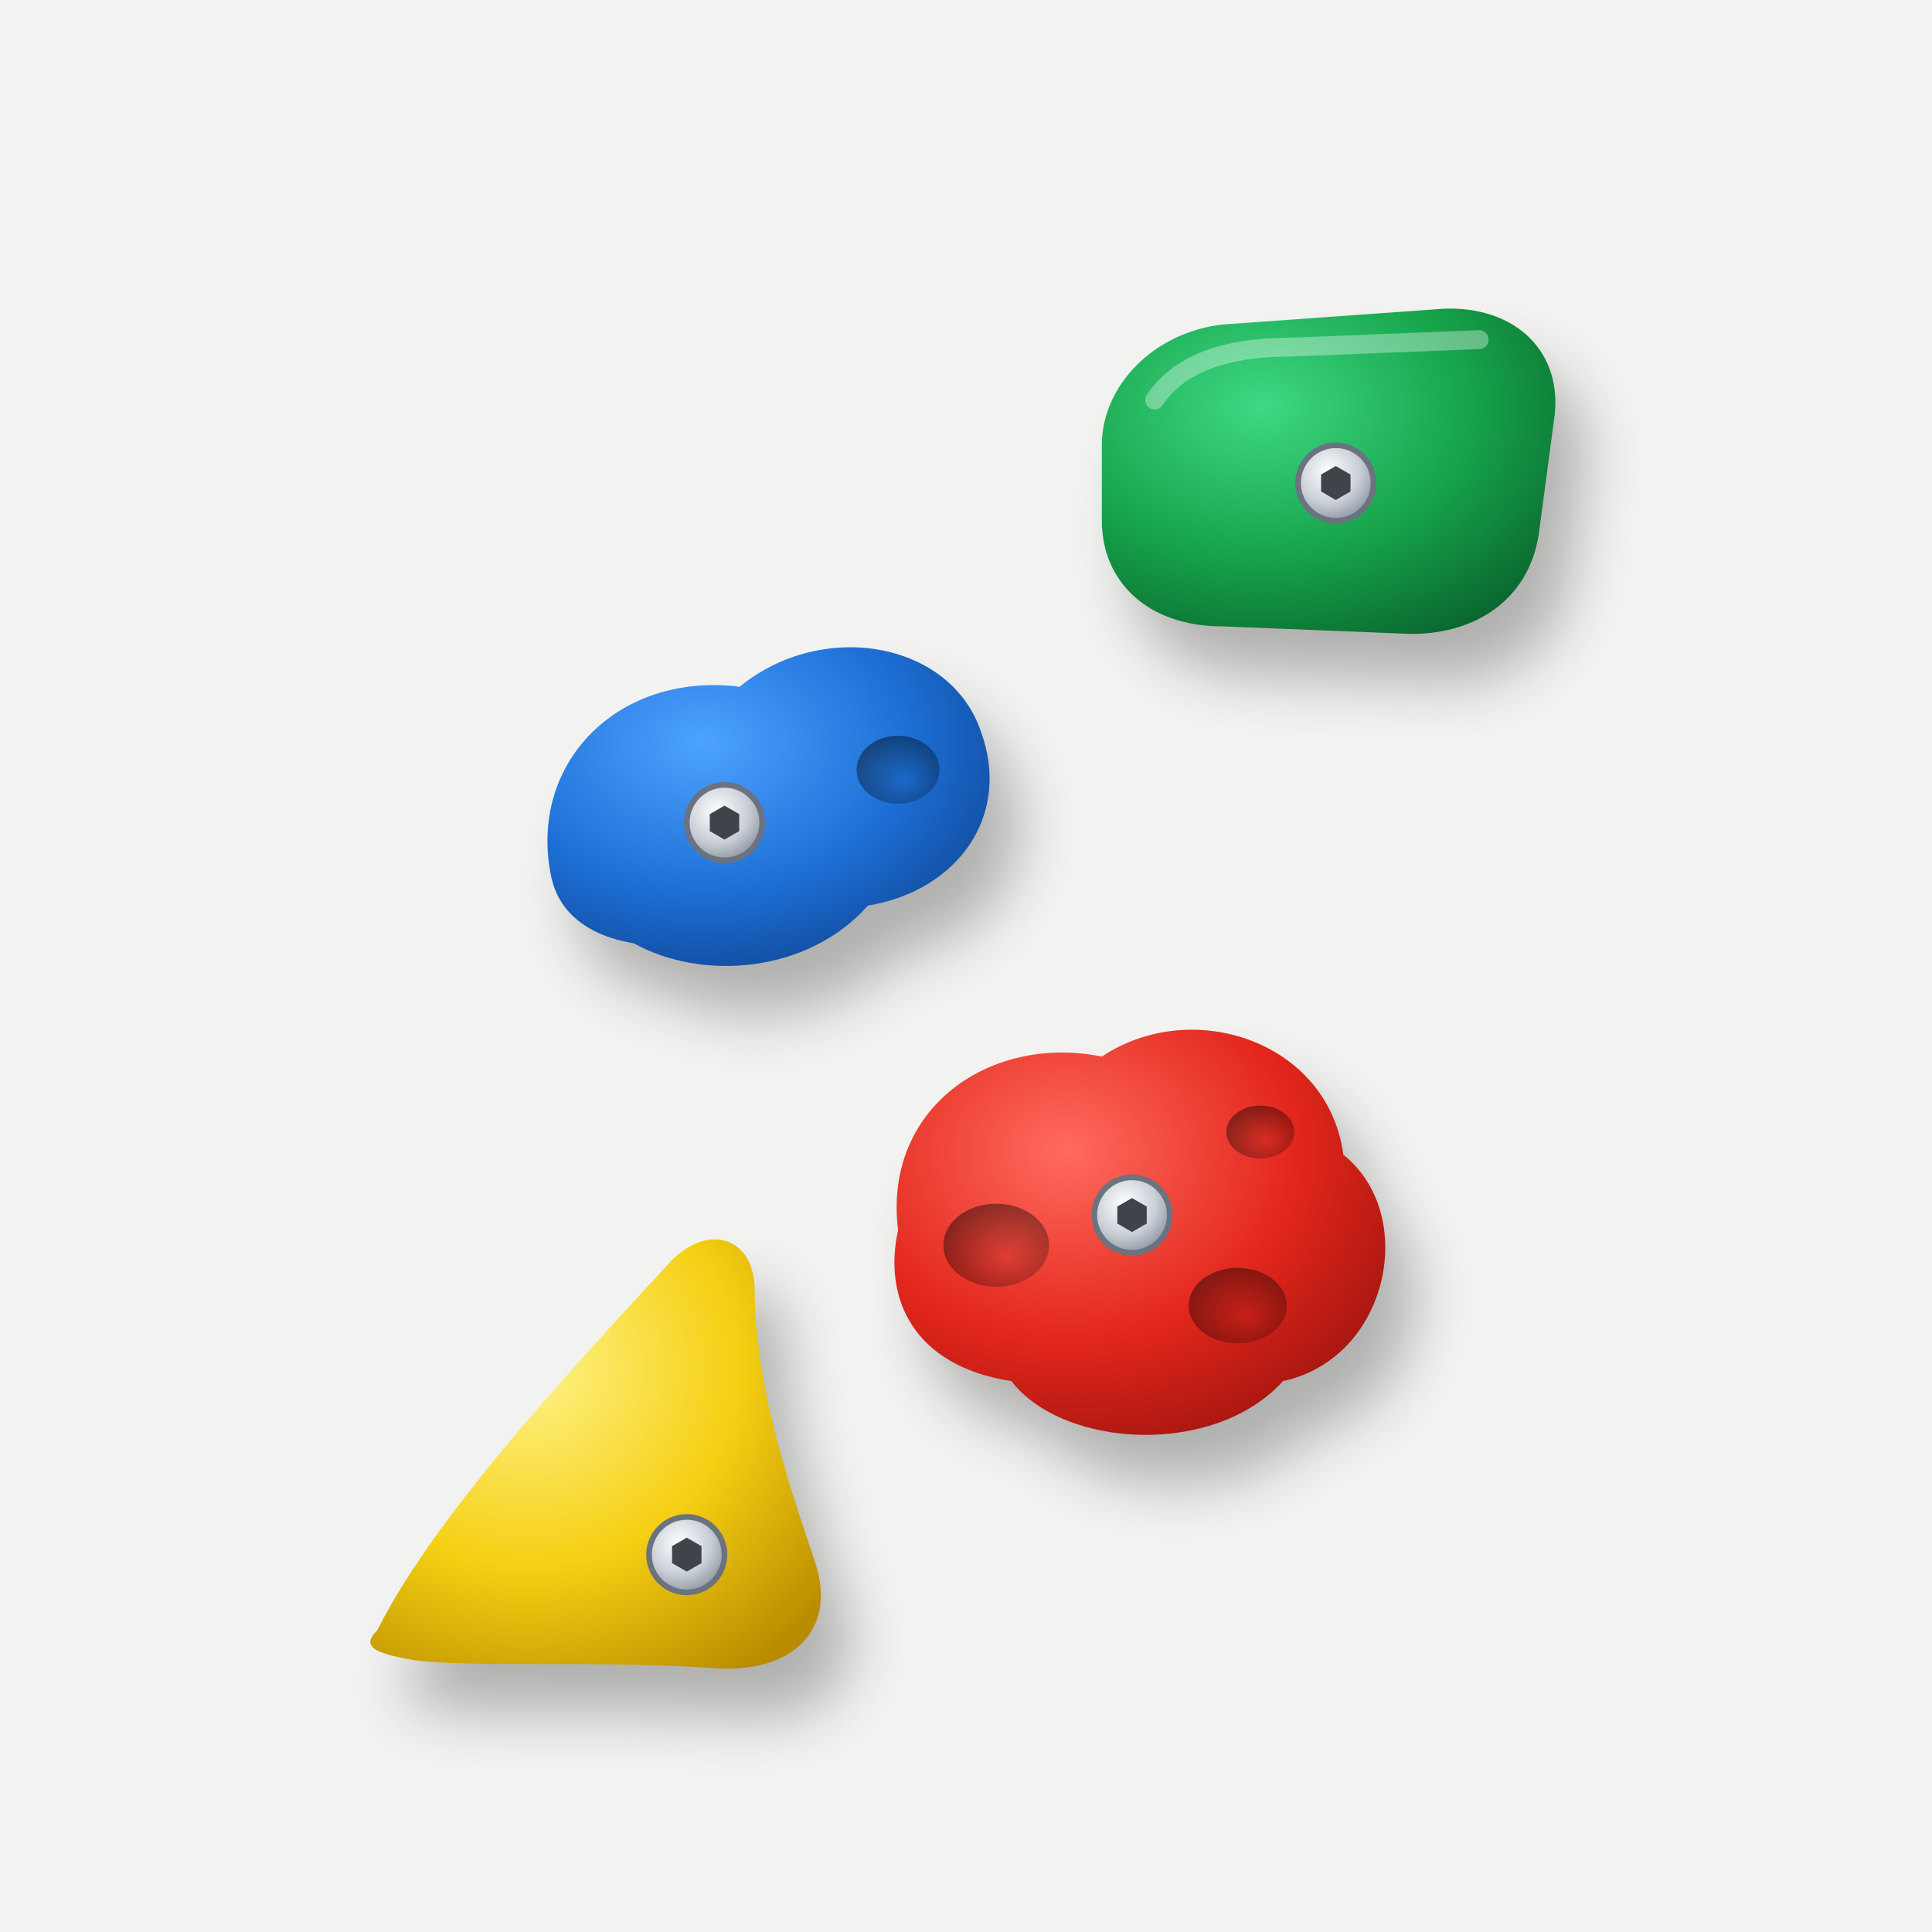
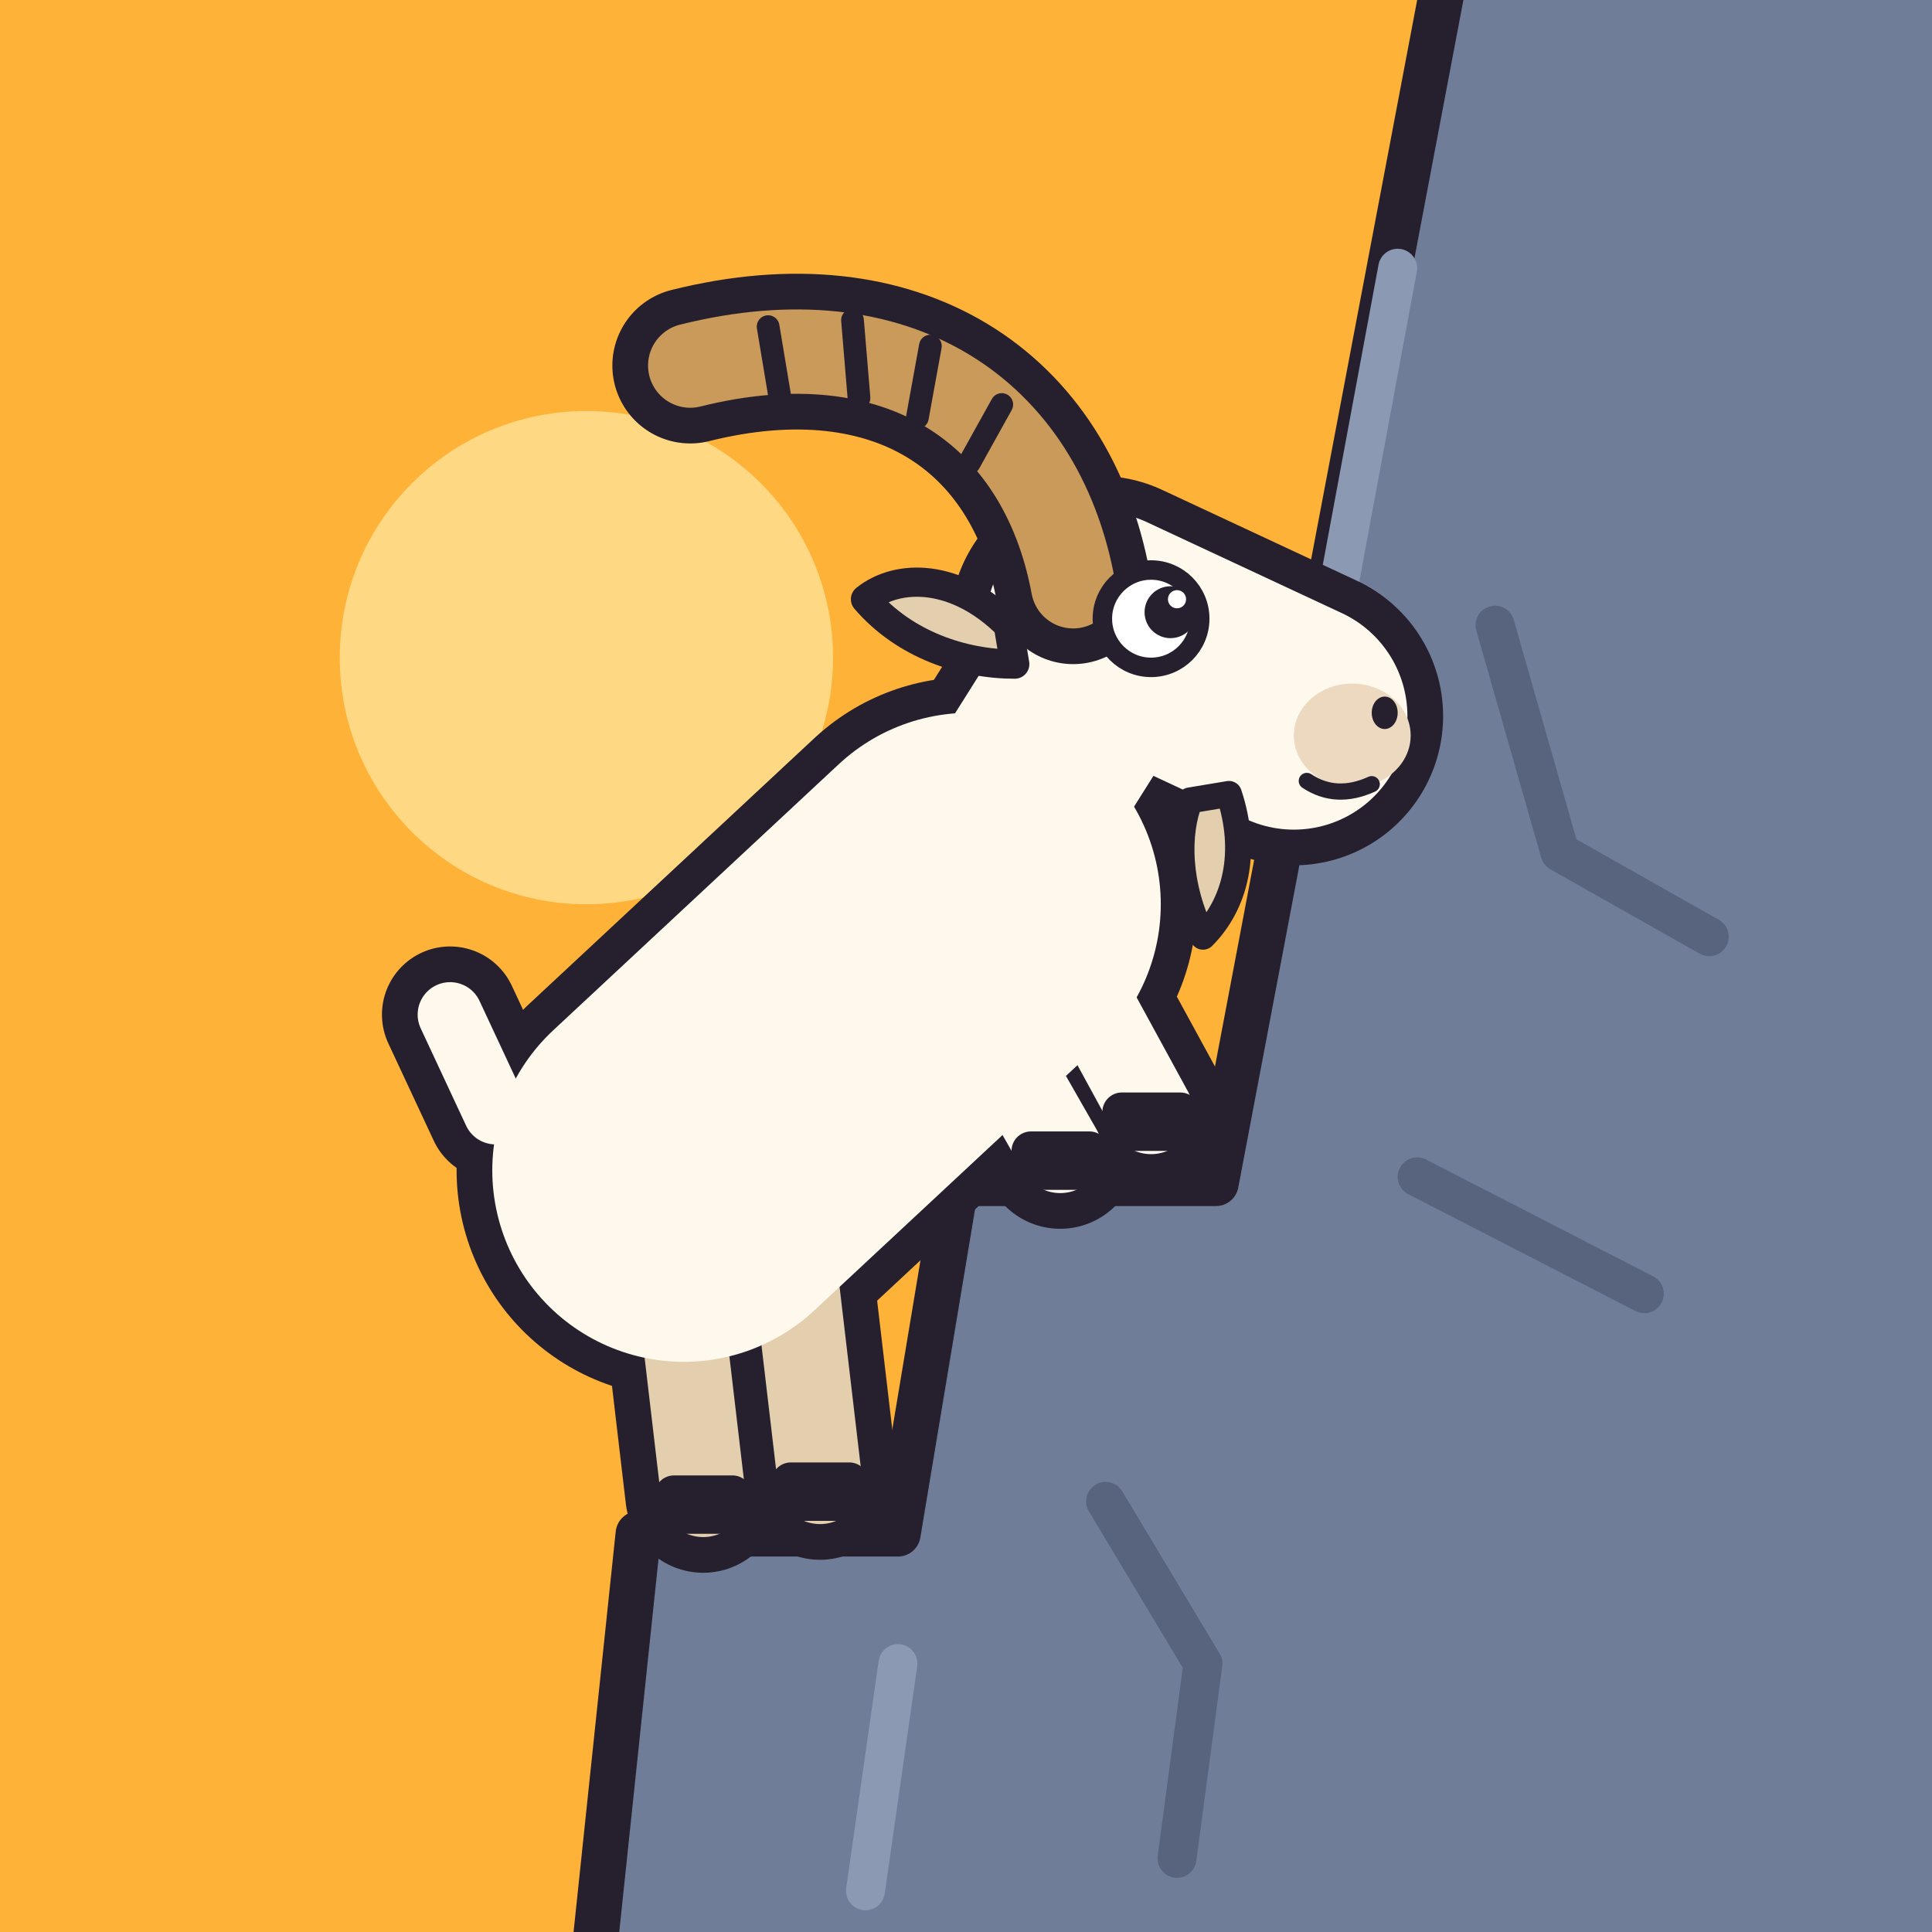
<svg xmlns="http://www.w3.org/2000/svg" viewBox="0 0 512 512">
-   <defs>
-     <radialGradient id="yellow" cx="35%" cy="30%" r="85%">
-       <stop offset="0" stop-color="#fff38a" />
-       <stop offset=".55" stop-color="#f5cf12" />
-       <stop offset="1" stop-color="#b98c00" />
-     </radialGradient>
-     <radialGradient id="red" cx="35%" cy="30%" r="85%">
-       <stop offset="0" stop-color="#ff6b5e" />
-       <stop offset=".55" stop-color="#e3261c" />
-       <stop offset="1" stop-color="#94120c" />
-     </radialGradient>
-     <radialGradient id="blue" cx="35%" cy="30%" r="85%">
-       <stop offset="0" stop-color="#4da3ff" />
-       <stop offset=".55" stop-color="#1d6fd6" />
-       <stop offset="1" stop-color="#0d3f88" />
-     </radialGradient>
-     <radialGradient id="green" cx="35%" cy="30%" r="85%">
-       <stop offset="0" stop-color="#3fd884" />
-       <stop offset=".55" stop-color="#16a34a" />
-       <stop offset="1" stop-color="#09602c" />
-     </radialGradient>
-     <radialGradient id="pocket" cx="60%" cy="65%" r="70%">
-       <stop offset="0" stop-color="#000" stop-opacity=".05" />
-       <stop offset="1" stop-color="#000" stop-opacity=".45" />
-     </radialGradient>
-     <radialGradient id="washer" cx="40%" cy="35%" r="70%">
-       <stop offset="0" stop-color="#ffffff" />
-       <stop offset=".6" stop-color="#c9ced6" />
-       <stop offset="1" stop-color="#8b929c" />
-     </radialGradient>
-     <filter id="shadow" x="-30%" y="-30%" width="160%" height="160%">
-       <feGaussianBlur stdDeviation="8" />
-     </filter>
-     <g id="bolt">
-       <circle r="10" fill="url(#washer)" stroke="#6b7280" stroke-width="1.5" />
-       <polygon points="0,-4.5 3.9,-2.25 3.9,2.25 0,4.5 -3.9,2.25 -3.9,-2.25" fill="#3f444b" />
-     </g>
-     <path id="fin" d="M 94 420 C 110 388, 150 346, 172 322 C 182 312, 194 316, 194 330                       C 194 356, 204 384, 210 402 C 216 420, 204 432, 182 430                       C 154 428, 120 430, 104 428 C 92 426, 90 424, 94 420 Z" />
-     <path id="lumpy" d="M 160 300 C 156 268, 184 248, 214 254 C 238 238, 274 250, 278 280                         C 298 296, 290 334, 262 340 C 244 360, 204 358, 190 340                         C 164 336, 156 318, 160 300 Z" />
-     <path id="kidney" d="M 258 218 C 252 188, 276 164, 308 168 C 330 150, 364 156, 372 180                          C 380 202, 366 222, 342 226 C 326 244, 298 246, 280 236                          C 268 234, 260 228, 258 218 Z" />
-     <path id="edge" d="M 330 124 C 330 108, 344 94, 362 92 L 418 88 C 438 86, 452 98, 450 116                        L 446 146 C 444 164, 430 174, 412 174 L 362 172 C 342 172, 330 160, 330 144 Z" />
-   </defs>
-   <rect width="512" height="512" fill="#f3f4f2" />
-   <g transform="translate(6 12)">
-     <use href="#fin" fill="#000" opacity=".28" filter="url(#shadow)" transform="translate(8 13)" />
-     <use href="#fin" fill="url(#yellow)" />
-     <use href="#bolt" x="176" y="400" />
-   </g>
-   <g transform="translate(78 26)">
-     <use href="#lumpy" fill="#000" opacity=".28" filter="url(#shadow)" transform="translate(8 13)" />
-     <use href="#lumpy" fill="url(#red)" />
-     <ellipse cx="186" cy="304" rx="14" ry="11" fill="url(#pocket)" />
-     <ellipse cx="250" cy="320" rx="13" ry="10" fill="url(#pocket)" />
-     <ellipse cx="256" cy="274" rx="9" ry="7" fill="url(#pocket)" />
-     <use href="#bolt" x="222" y="296" />
-   </g>
-   <g transform="translate(-112 14)">
-     <use href="#kidney" fill="#000" opacity=".28" filter="url(#shadow)" transform="translate(8 13)" />
-     <use href="#kidney" fill="url(#blue)" />
-     <ellipse cx="350" cy="190" rx="11" ry="9" fill="url(#pocket)" />
-     <use href="#bolt" x="304" y="204" />
-   </g>
-   <g transform="translate(-38 -6)">
-     <use href="#edge" fill="#000" opacity=".28" filter="url(#shadow)" transform="translate(8 13)" />
-     <use href="#edge" fill="url(#green)" />
-     <path d="M 344 112 C 352 100, 368 98, 380 98 L 430 96" fill="none" stroke="#fff" stroke-opacity=".35" stroke-width="5" stroke-linecap="round" />
-     <use href="#bolt" x="392" y="134" />
+   <rect width="512" height="512" fill="#ffb238" />
+   <g transform="translate(250 262) scale(0.86) translate(-250 -262)">
+     <circle cx="140" cy="160" r="76" fill="#ffd884" />
+     <path d="M 136 620 L 156 430 L 236 430 L 254 322 L 334 322 L 414 -100 L 620 -100 L 620 620 Z" fill="#6f7d99" stroke="#26202e" stroke-width="14" stroke-linejoin="round" />
+     <path d="M 300 420 L 330 470 L 322 530 M 420 150 L 440 220 L 486 246 M 396 320 L 466 356" fill="none" stroke="#58647d" stroke-width="12" stroke-linecap="round" stroke-linejoin="round" />
+     <path d="M 390 40 L 364 180 M 236 470 L 226 540" fill="none" stroke="#8c99b3" stroke-width="12" stroke-linecap="round" stroke-linejoin="round" />
+     <path d="M 112 300 L 98 270" stroke="#26202e" stroke-width="42" stroke-linecap="round" fill="none" />
+     <path d="M 168 350 L 176 418" stroke="#26202e" stroke-width="48" stroke-linecap="round" fill="none" />
+     <path d="M 204 346 L 212 414" stroke="#26202e" stroke-width="48" stroke-linecap="round" fill="none" />
+     <path d="M 170 318 L 258 236" stroke="#26202e" stroke-width="140" stroke-linecap="round" fill="none" />
+     <path d="M 262 222 L 296 168" stroke="#26202e" stroke-width="84" stroke-linecap="round" fill="none" />
+     <path d="M 262 270 L 286 312" stroke="#26202e" stroke-width="48" stroke-linecap="round" fill="none" />
+     <path d="M 290 256 L 314 300" stroke="#26202e" stroke-width="48" stroke-linecap="round" fill="none" />
+     <path d="M 298 150 L 358 178" stroke="#26202e" stroke-width="92" stroke-linecap="round" fill="none" />
+     <path d="M 112 300 L 98 270" stroke="#fff8ec" stroke-width="20" stroke-linecap="round" fill="none" />
+     <path d="M 168 350 L 176 418" stroke="#e3cfae" stroke-width="26" stroke-linecap="round" fill="none" />
+     <path d="M 204 346 L 212 414" stroke="#e3cfae" stroke-width="26" stroke-linecap="round" fill="none" />
+     <path d="M 170 318 L 258 236" stroke="#fff8ec" stroke-width="118" stroke-linecap="round" fill="none" />
+     <path d="M 262 222 L 296 168" stroke="#fff8ec" stroke-width="62" stroke-linecap="round" fill="none" />
+     <path d="M 262 270 L 286 312" stroke="#fff8ec" stroke-width="26" stroke-linecap="round" fill="none" />
+     <path d="M 290 256 L 314 300" stroke="#fff8ec" stroke-width="26" stroke-linecap="round" fill="none" />
+     <path d="M 298 150 L 358 178" stroke="#fff8ec" stroke-width="70" stroke-linecap="round" fill="none" />
+     <rect x="161" y="412" width="30" height="18" rx="6" fill="#26202e" />
+     <rect x="197" y="408" width="30" height="18" rx="6" fill="#26202e" />
+     <rect x="271" y="306" width="30" height="18" rx="6" fill="#26202e" />
+     <rect x="299" y="294" width="30" height="18" rx="6" fill="#26202e" />
+     <path d="M 290 138 C 280 84 236 54 172 70" fill="none" stroke="#26202e" stroke-width="48" stroke-linecap="round" />
+     <path d="M 290 138 C 280 84 236 54 172 70" fill="none" stroke="#c99a5a" stroke-width="26" stroke-linecap="round" />
+     <path d="M 196 58 l 4 24 M 222 56 l 2 24 M 246 64 l -4 22 M 268 82 l -10 18" stroke="#26202e" stroke-width="7" stroke-linecap="round" />
+     <path d="M 270 150 C 254 134 236 134 226 142 C 238 156 256 162 272 162 Z" fill="#e3cfae" stroke="#26202e" stroke-width="9" stroke-linejoin="round" />
+     <path d="M 338 202 C 344 220 340 236 330 246 C 322 230 322 214 326 204 Z" fill="#e3cfae" stroke="#26202e" stroke-width="8" stroke-linejoin="round" />
+     <ellipse cx="376" cy="184" rx="18" ry="16" fill="#ecd9bf" />
+     <ellipse cx="386" cy="177" rx="4" ry="5" fill="#26202e" />
+     <path d="M 362 198 q 9 6 20 1" fill="none" stroke="#26202e" stroke-width="5" stroke-linecap="round" />
+     <circle cx="314" cy="148" r="15" fill="#fff" stroke="#26202e" stroke-width="6" />
+     <circle cx="320" cy="146" r="8" fill="#26202e" />
+     <circle cx="322" cy="142" r="2.8" fill="#fff" />
  </g>
</svg>
